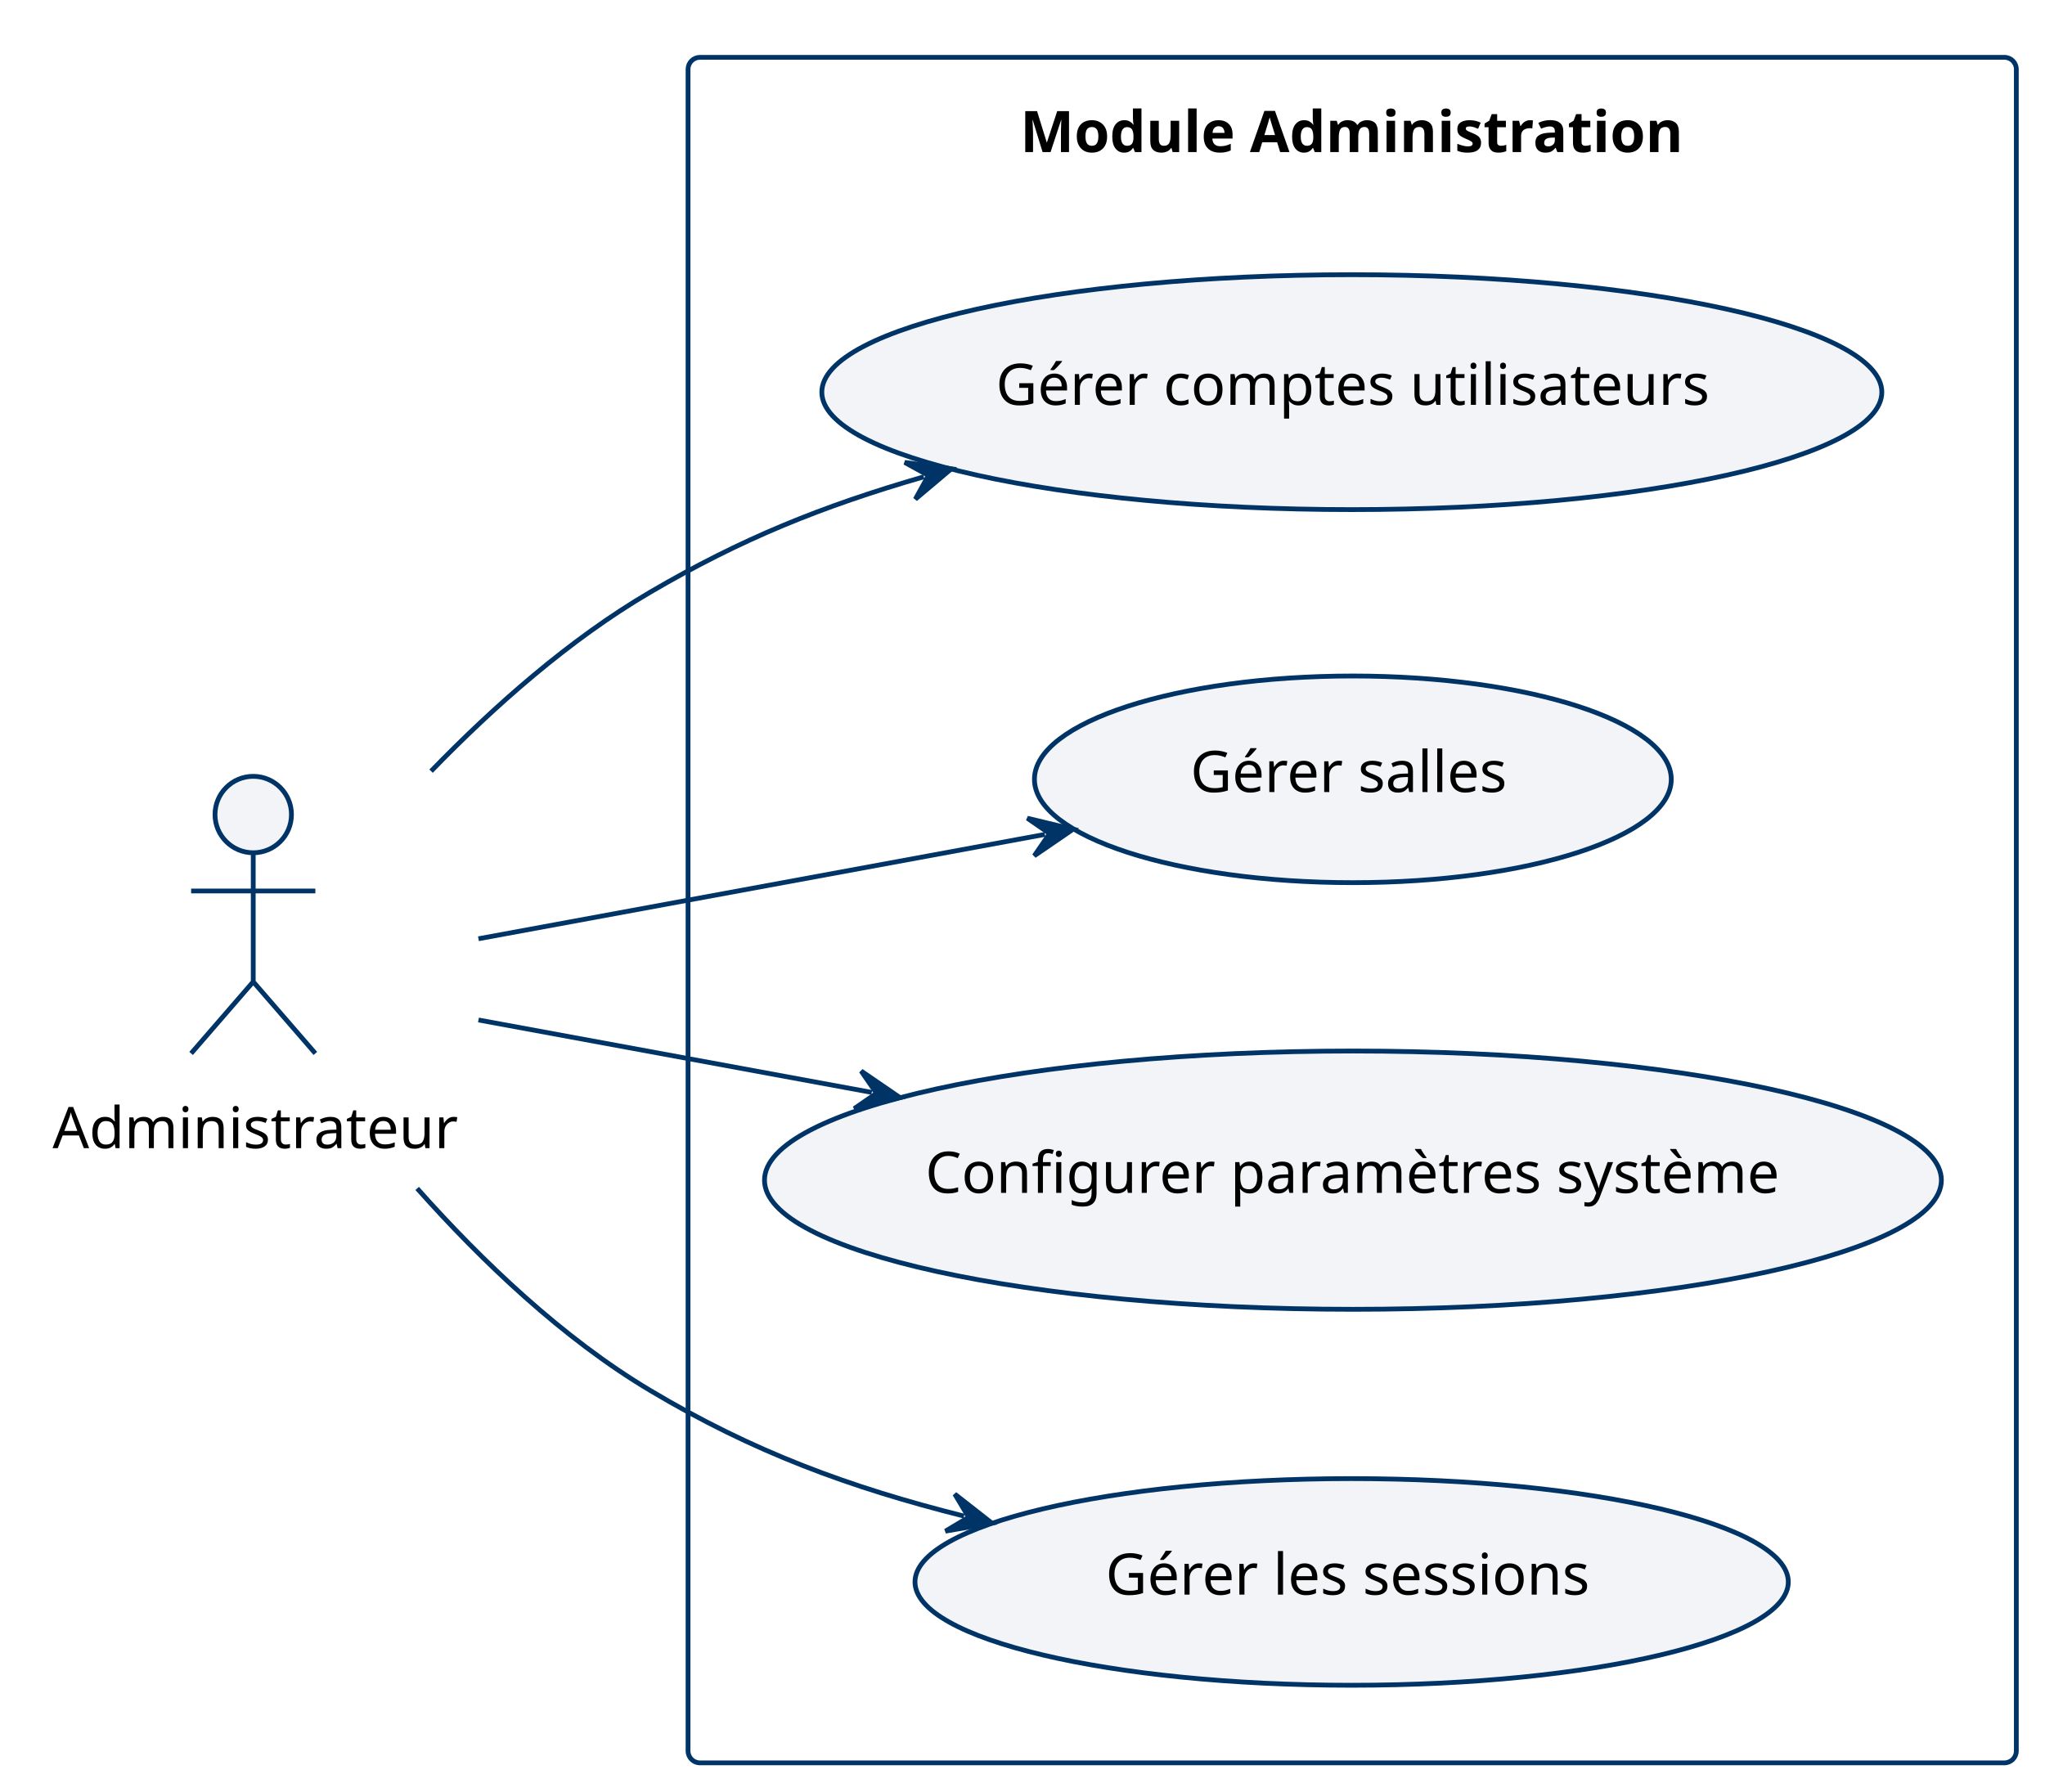
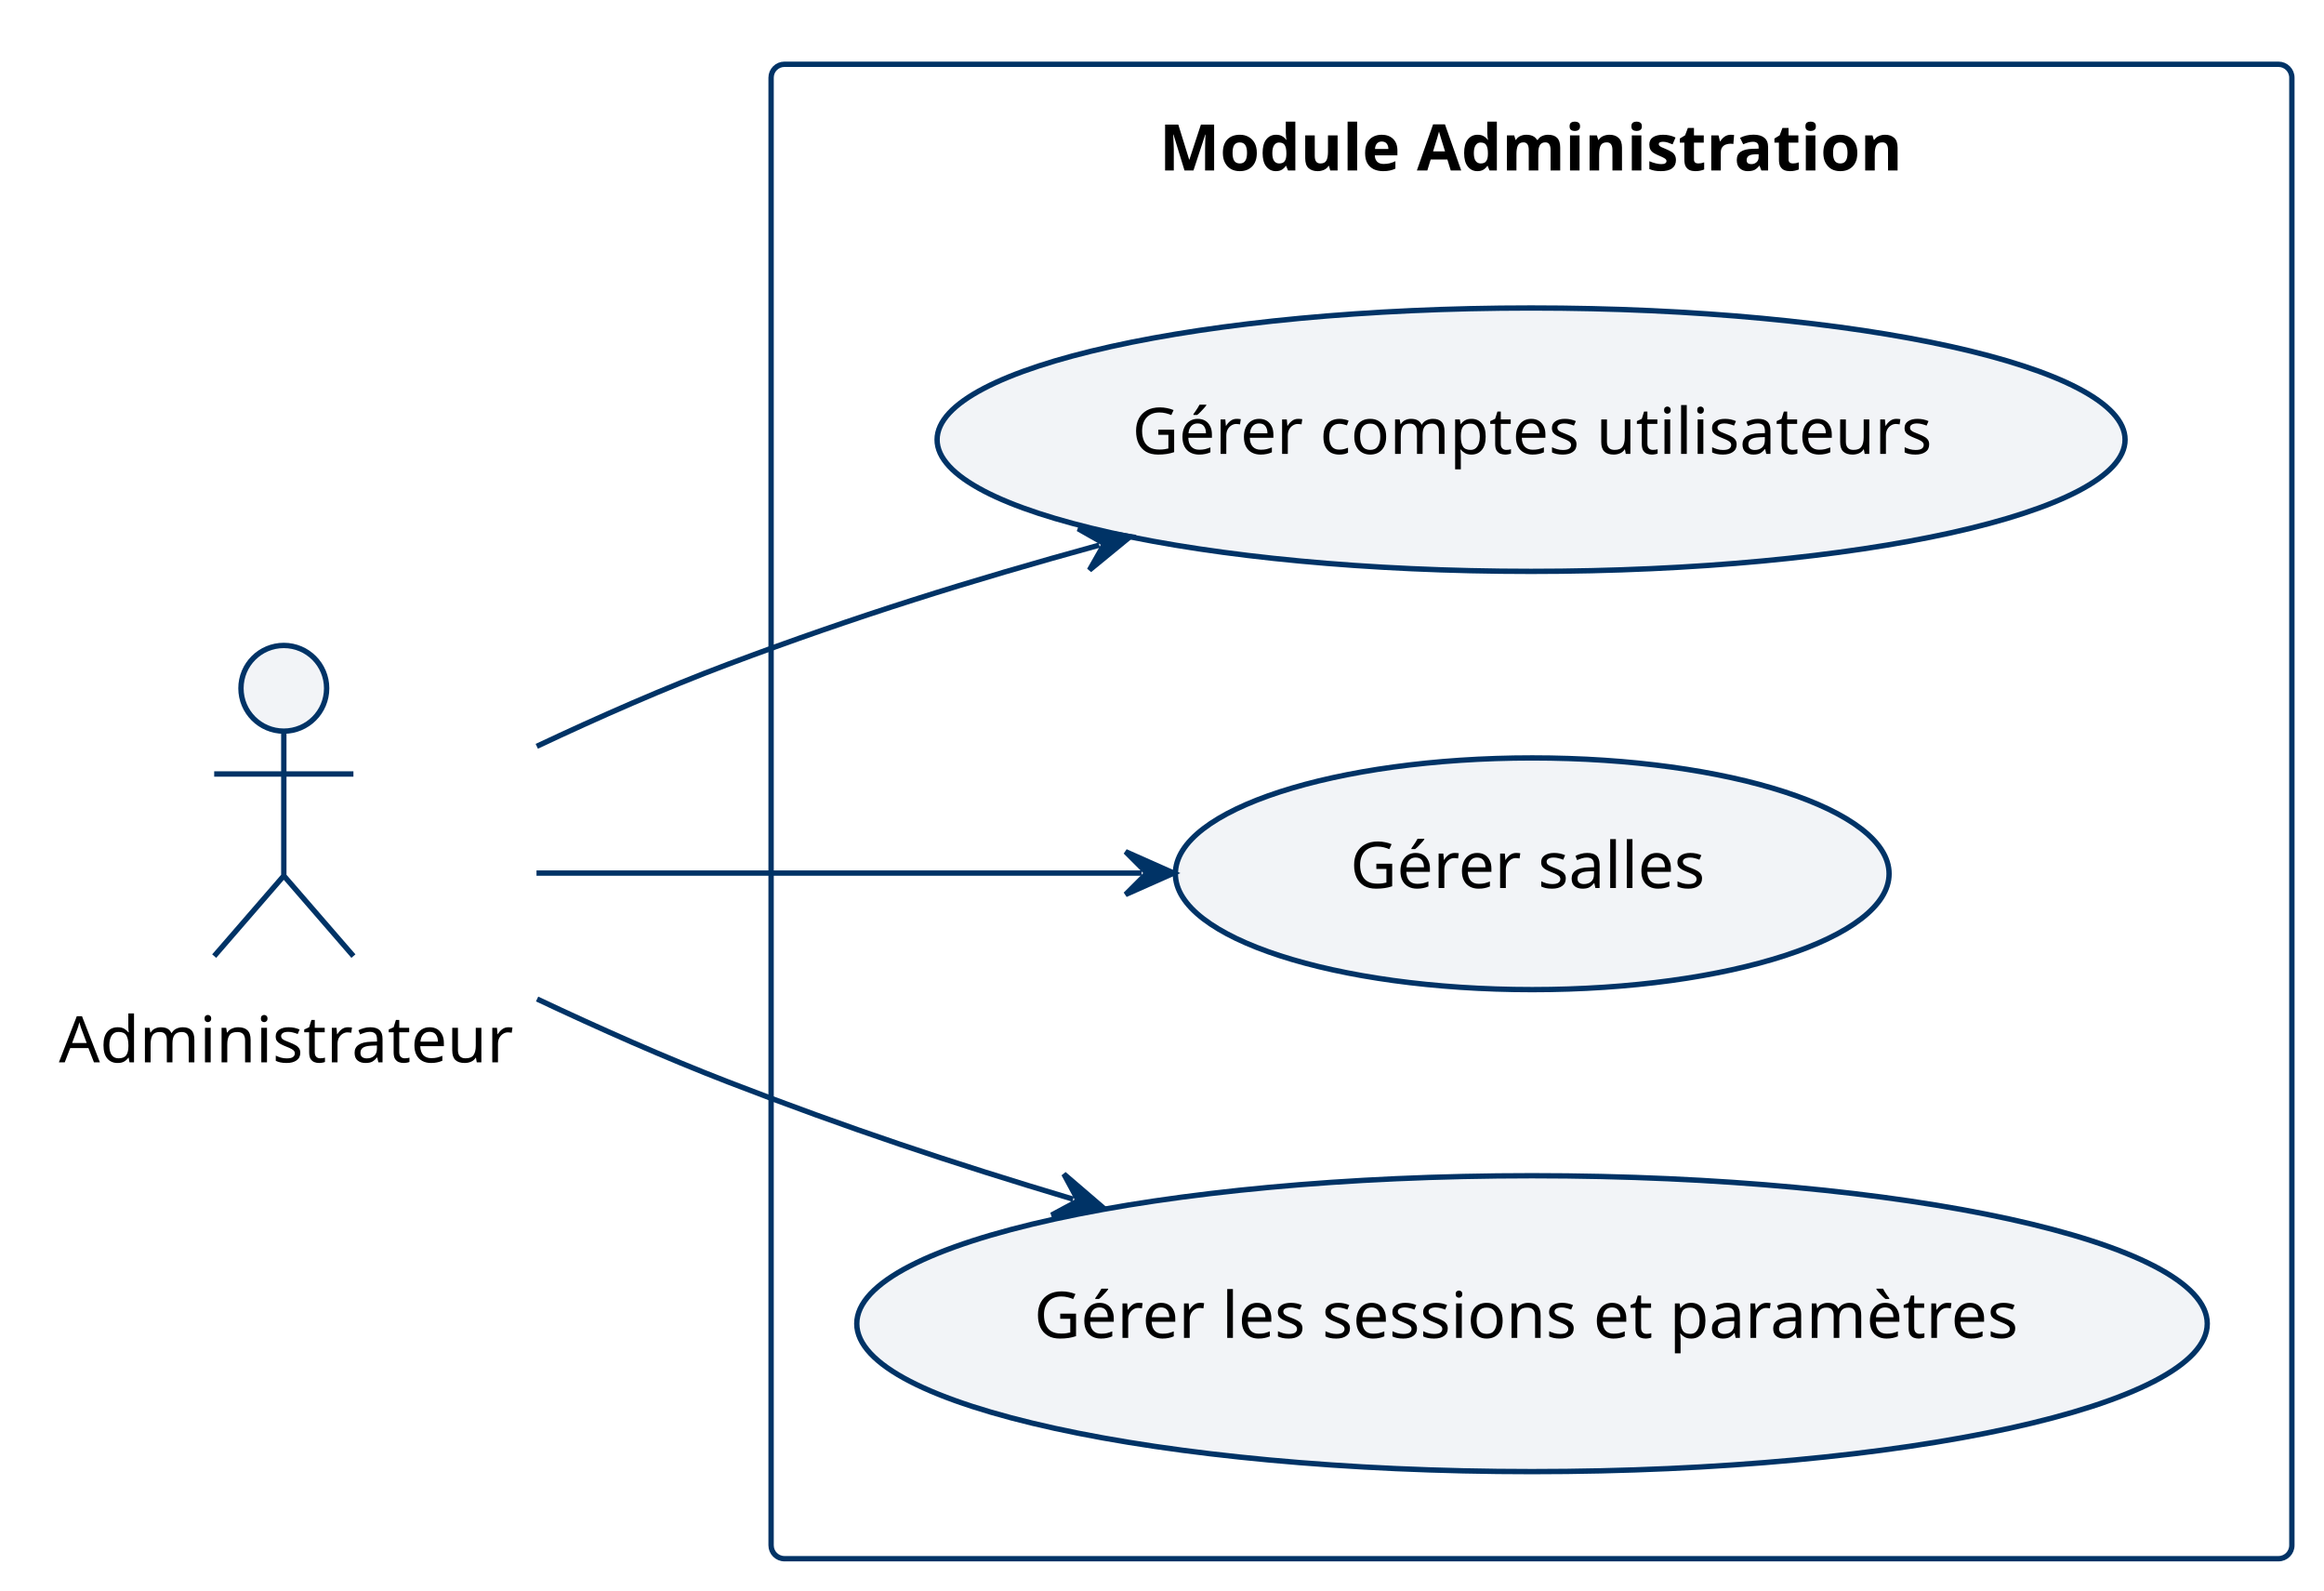
- <svg xmlns="http://www.w3.org/2000/svg" contentStyleType="text/css" height="375px" preserveAspectRatio="none" style="width:428px;height:375px;background:#FFFFFF;" version="1.1" viewBox="0 0 428 375" width="428px" zoomAndPan="magnify">
+ <svg xmlns="http://www.w3.org/2000/svg" contentStyleType="text/css" height="297px" preserveAspectRatio="none" style="width:434px;height:297px;background:#FFFFFF;" version="1.1" viewBox="0 0 434 297" width="434px" zoomAndPan="magnify">
  <defs />
  <g>
    <g id="cluster_Module Administration">
-       <rect fill="none" height="357" rx="2.5" ry="2.5" style="stroke:#003366;stroke-width:1.0;" width="278" x="144" y="12" />
-       <text fill="#000000" font-family="sans-serif" font-size="12" font-weight="bold" lengthAdjust="spacing" textLength="139" x="213.5" y="31.828">Module Administration</text>
+       <rect fill="none" height="279" rx="2.5" ry="2.5" style="stroke:#003366;stroke-width:1.0;" width="284" x="144" y="12" />
+       <text fill="#000000" font-family="sans-serif" font-size="12" font-weight="bold" lengthAdjust="spacing" textLength="139" x="216.5" y="31.828">Module Administration</text>
    </g>
    <g id="elem_UC1">
-       <ellipse cx="282.925" cy="82.085" fill="#F2F4F7" rx="110.925" ry="24.585" style="stroke:#003366;stroke-width:1.0;" />
-       <text fill="#000000" font-family="sans-serif" font-size="12" lengthAdjust="spacing" textLength="149" x="208.425" y="84.741">Gérer comptes utilisateurs</text>
+       <ellipse cx="285.925" cy="82.085" fill="#F2F4F7" rx="110.925" ry="24.585" style="stroke:#003366;stroke-width:1.0;" />
+       <text fill="#000000" font-family="sans-serif" font-size="12" lengthAdjust="spacing" textLength="149" x="211.425" y="84.741">Gérer comptes utilisateurs</text>
    </g>
    <g id="elem_UC2">
-       <ellipse cx="283.14" cy="163.128" fill="#F2F4F7" rx="66.64" ry="21.628" style="stroke:#003366;stroke-width:1.0;" />
-       <text fill="#000000" font-family="sans-serif" font-size="12" lengthAdjust="spacing" textLength="68" x="249.14" y="165.784">Gérer salles</text>
+       <ellipse cx="286.14" cy="163.128" fill="#F2F4F7" rx="66.64" ry="21.628" style="stroke:#003366;stroke-width:1.0;" />
+       <text fill="#000000" font-family="sans-serif" font-size="12" lengthAdjust="spacing" textLength="68" x="252.14" y="165.784">Gérer salles</text>
    </g>
    <g id="elem_UC4">
-       <ellipse cx="283.158" cy="247.031" fill="#F2F4F7" rx="123.157" ry="27.032" style="stroke:#003366;stroke-width:1.0;" />
-       <text fill="#000000" font-family="sans-serif" font-size="12" lengthAdjust="spacing" textLength="179" x="193.657" y="249.688">Configurer paramètres système</text>
-     </g>
-     <g id="elem_UC5">
-       <ellipse cx="282.888" cy="331.128" fill="#F2F4F7" rx="91.388" ry="21.628" style="stroke:#003366;stroke-width:1.0;" />
-       <text fill="#000000" font-family="sans-serif" font-size="12" lengthAdjust="spacing" textLength="103" x="231.388" y="333.784">Gérer les sessions</text>
+       <ellipse cx="286.1" cy="247.12" fill="#F2F4F7" rx="126.1" ry="27.62" style="stroke:#003366;stroke-width:1.0;" />
+       <text fill="#000000" font-family="sans-serif" font-size="12" lengthAdjust="spacing" textLength="186" x="193.1" y="249.776">Gérer les sessions et paramètres</text>
    </g>
    <g id="elem_Admin">
-       <ellipse cx="53" cy="170.5" fill="#F2F4F7" rx="8" ry="8" style="stroke:#003366;stroke-width:1.0;" />
-       <path d="M53,178.5 L53,205.5 M40,186.5 L66,186.5 M53,205.5 L40,220.5 M53,205.5 L66,220.5 " fill="none" style="stroke:#003366;stroke-width:1.0;" />
-       <text fill="#000000" font-family="sans-serif" font-size="12" lengthAdjust="spacing" textLength="84" x="11" y="240.328">Administrateur</text>
+       <ellipse cx="53" cy="128.5" fill="#F2F4F7" rx="8" ry="8" style="stroke:#003366;stroke-width:1.0;" />
+       <path d="M53,136.5 L53,163.5 M40,144.5 L66,144.5 M53,163.5 L40,178.5 M53,163.5 L66,178.5 " fill="none" style="stroke:#003366;stroke-width:1.0;" />
+       <text fill="#000000" font-family="sans-serif" font-size="12" lengthAdjust="spacing" textLength="84" x="11" y="198.328">Administrateur</text>
    </g>
    <g id="link_Admin_UC1">
-       <path d="M90.22,161.42 C103.42,147.81 119.25,133.81 136,124 C155.23,112.74 171.917,106.01 193.347,99.8 " fill="none" id="Admin-to-UC1" style="stroke:#003366;stroke-width:1.0;" />
-       <polygon fill="#003366" points="199.11,98.13,189.352,96.793,194.308,99.522,191.579,104.477,199.11,98.13" style="stroke:#003366;stroke-width:1.0;" />
+       <path d="M100.24,139.33 C111.76,133.91 124.19,128.43 136,124 C160.03,114.97 181.075,108.431 205.285,101.771 " fill="none" id="Admin-to-UC1" style="stroke:#003366;stroke-width:1.0;" />
+       <polygon fill="#003366" points="211.07,100.18,201.331,98.71,206.249,101.506,203.453,106.424,211.07,100.18" style="stroke:#003366;stroke-width:1.0;" />
    </g>
    <g id="link_Admin_UC2">
-       <path d="M100.14,196.5 C136.05,189.89 180.19,181.758 218.69,174.658 " fill="none" id="Admin-to-UC2" style="stroke:#003366;stroke-width:1.0;" />
-       <polygon fill="#003366" points="224.59,173.57,215.014,171.268,219.673,174.477,216.465,179.136,224.59,173.57" style="stroke:#003366;stroke-width:1.0;" />
+       <path d="M100.19,163 C134.29,163 175.18,163 213.2,163 " fill="none" id="Admin-to-UC2" style="stroke:#003366;stroke-width:1.0;" />
+       <polygon fill="#003366" points="219.2,163,210.2,159,214.2,163,210.2,167,219.2,163" style="stroke:#003366;stroke-width:1.0;" />
    </g>
    <g id="link_Admin_UC4">
-       <path d="M100.14,213.5 C125.51,218.17 152.039,223.064 182.459,228.664 " fill="none" id="Admin-to-UC4" style="stroke:#003366;stroke-width:1.0;" />
-       <polygon fill="#003366" points="188.36,229.75,180.233,224.187,183.443,228.845,178.785,232.054,188.36,229.75" style="stroke:#003366;stroke-width:1.0;" />
-     </g>
-     <g id="link_Admin_UC5">
-       <path d="M87.31,248.76 C100.92,264.06 117.76,280.11 136,291 C157.66,303.94 177.791,311.329 201.761,317.349 " fill="none" id="Admin-to-UC5" style="stroke:#003366;stroke-width:1.0;" />
-       <polygon fill="#003366" points="207.58,318.81,199.825,312.738,202.731,317.592,197.877,320.497,207.58,318.81" style="stroke:#003366;stroke-width:1.0;" />
+       <path d="M100.3,186.51 C111.82,191.94 124.24,197.46 136,202 C158.43,210.67 177.532,217.028 200.402,223.878 " fill="none" id="Admin-to-UC4" style="stroke:#003366;stroke-width:1.0;" />
+       <polygon fill="#003366" points="206.15,225.6,198.676,219.186,201.36,224.165,196.381,226.85,206.15,225.6" style="stroke:#003366;stroke-width:1.0;" />
    </g>
  </g>
</svg>
